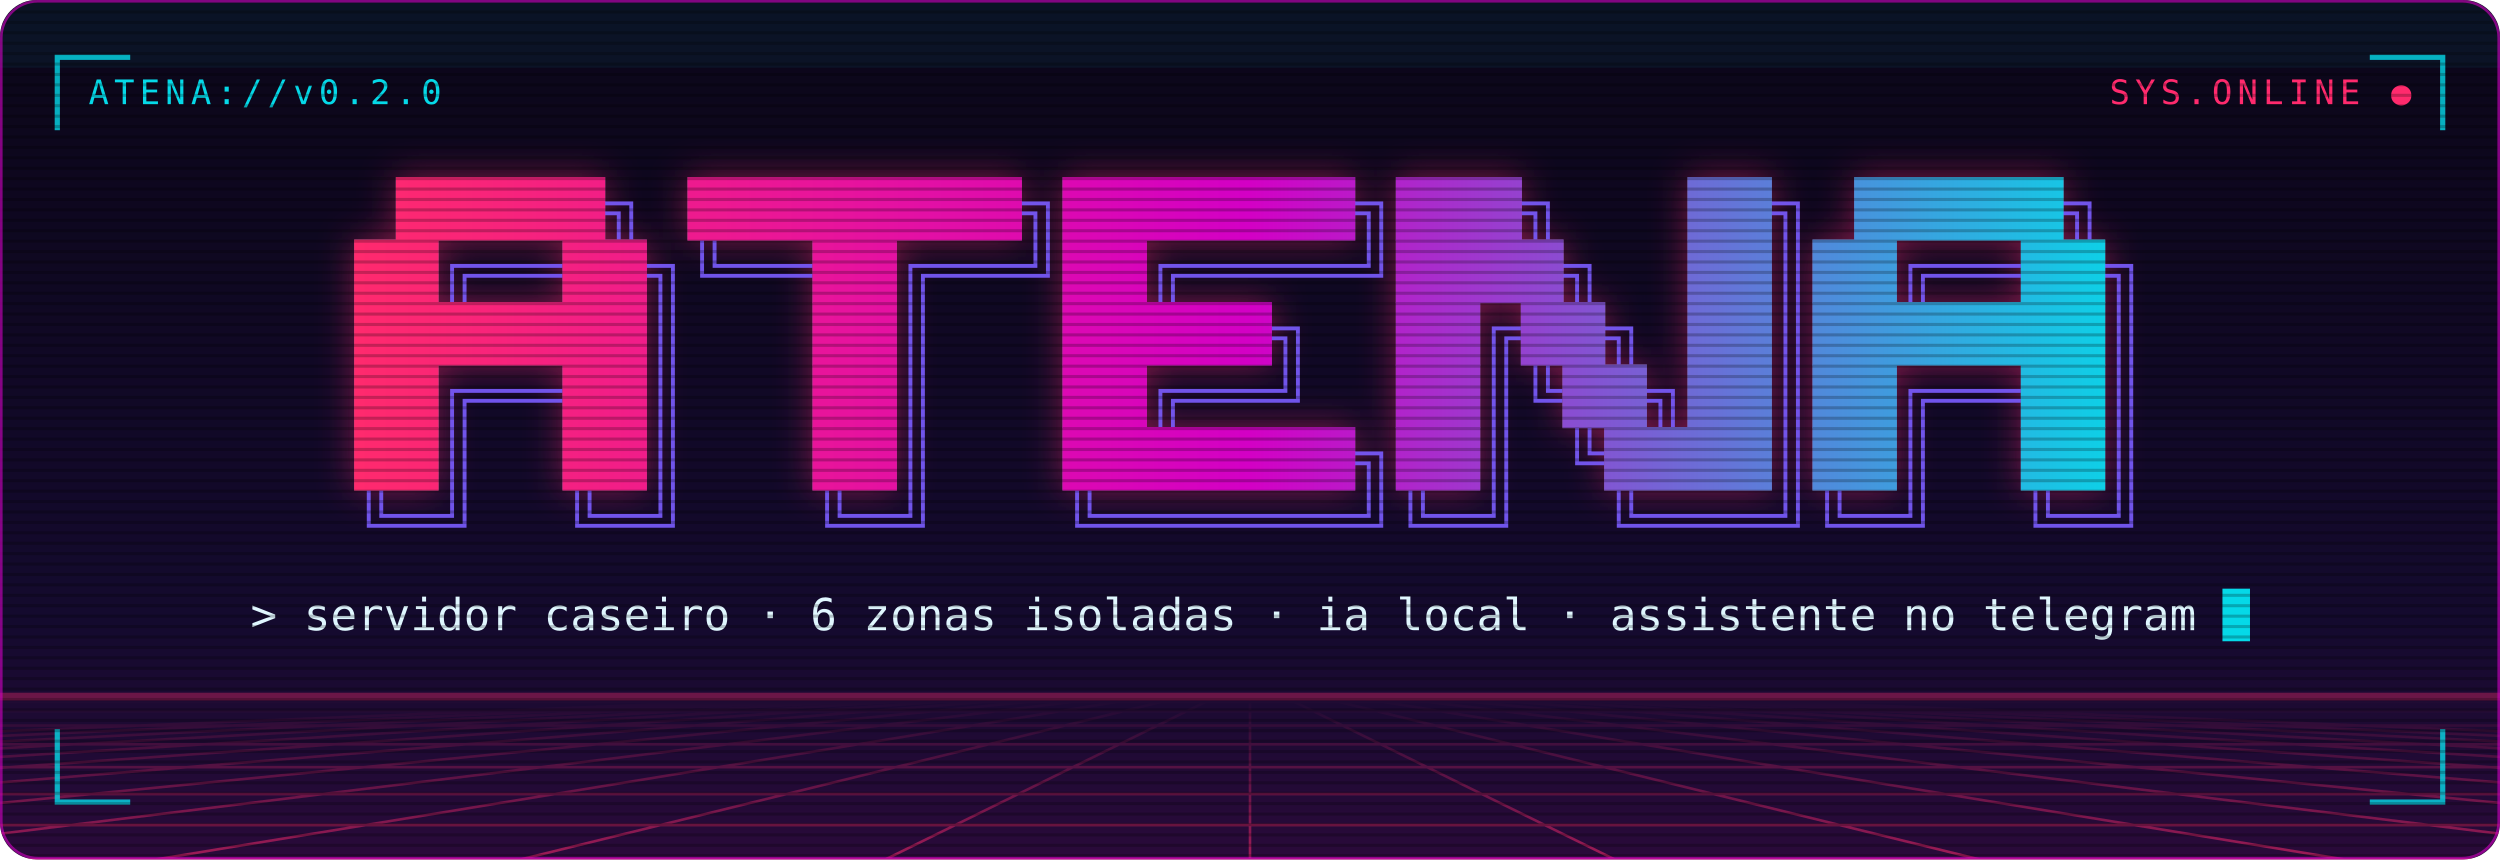
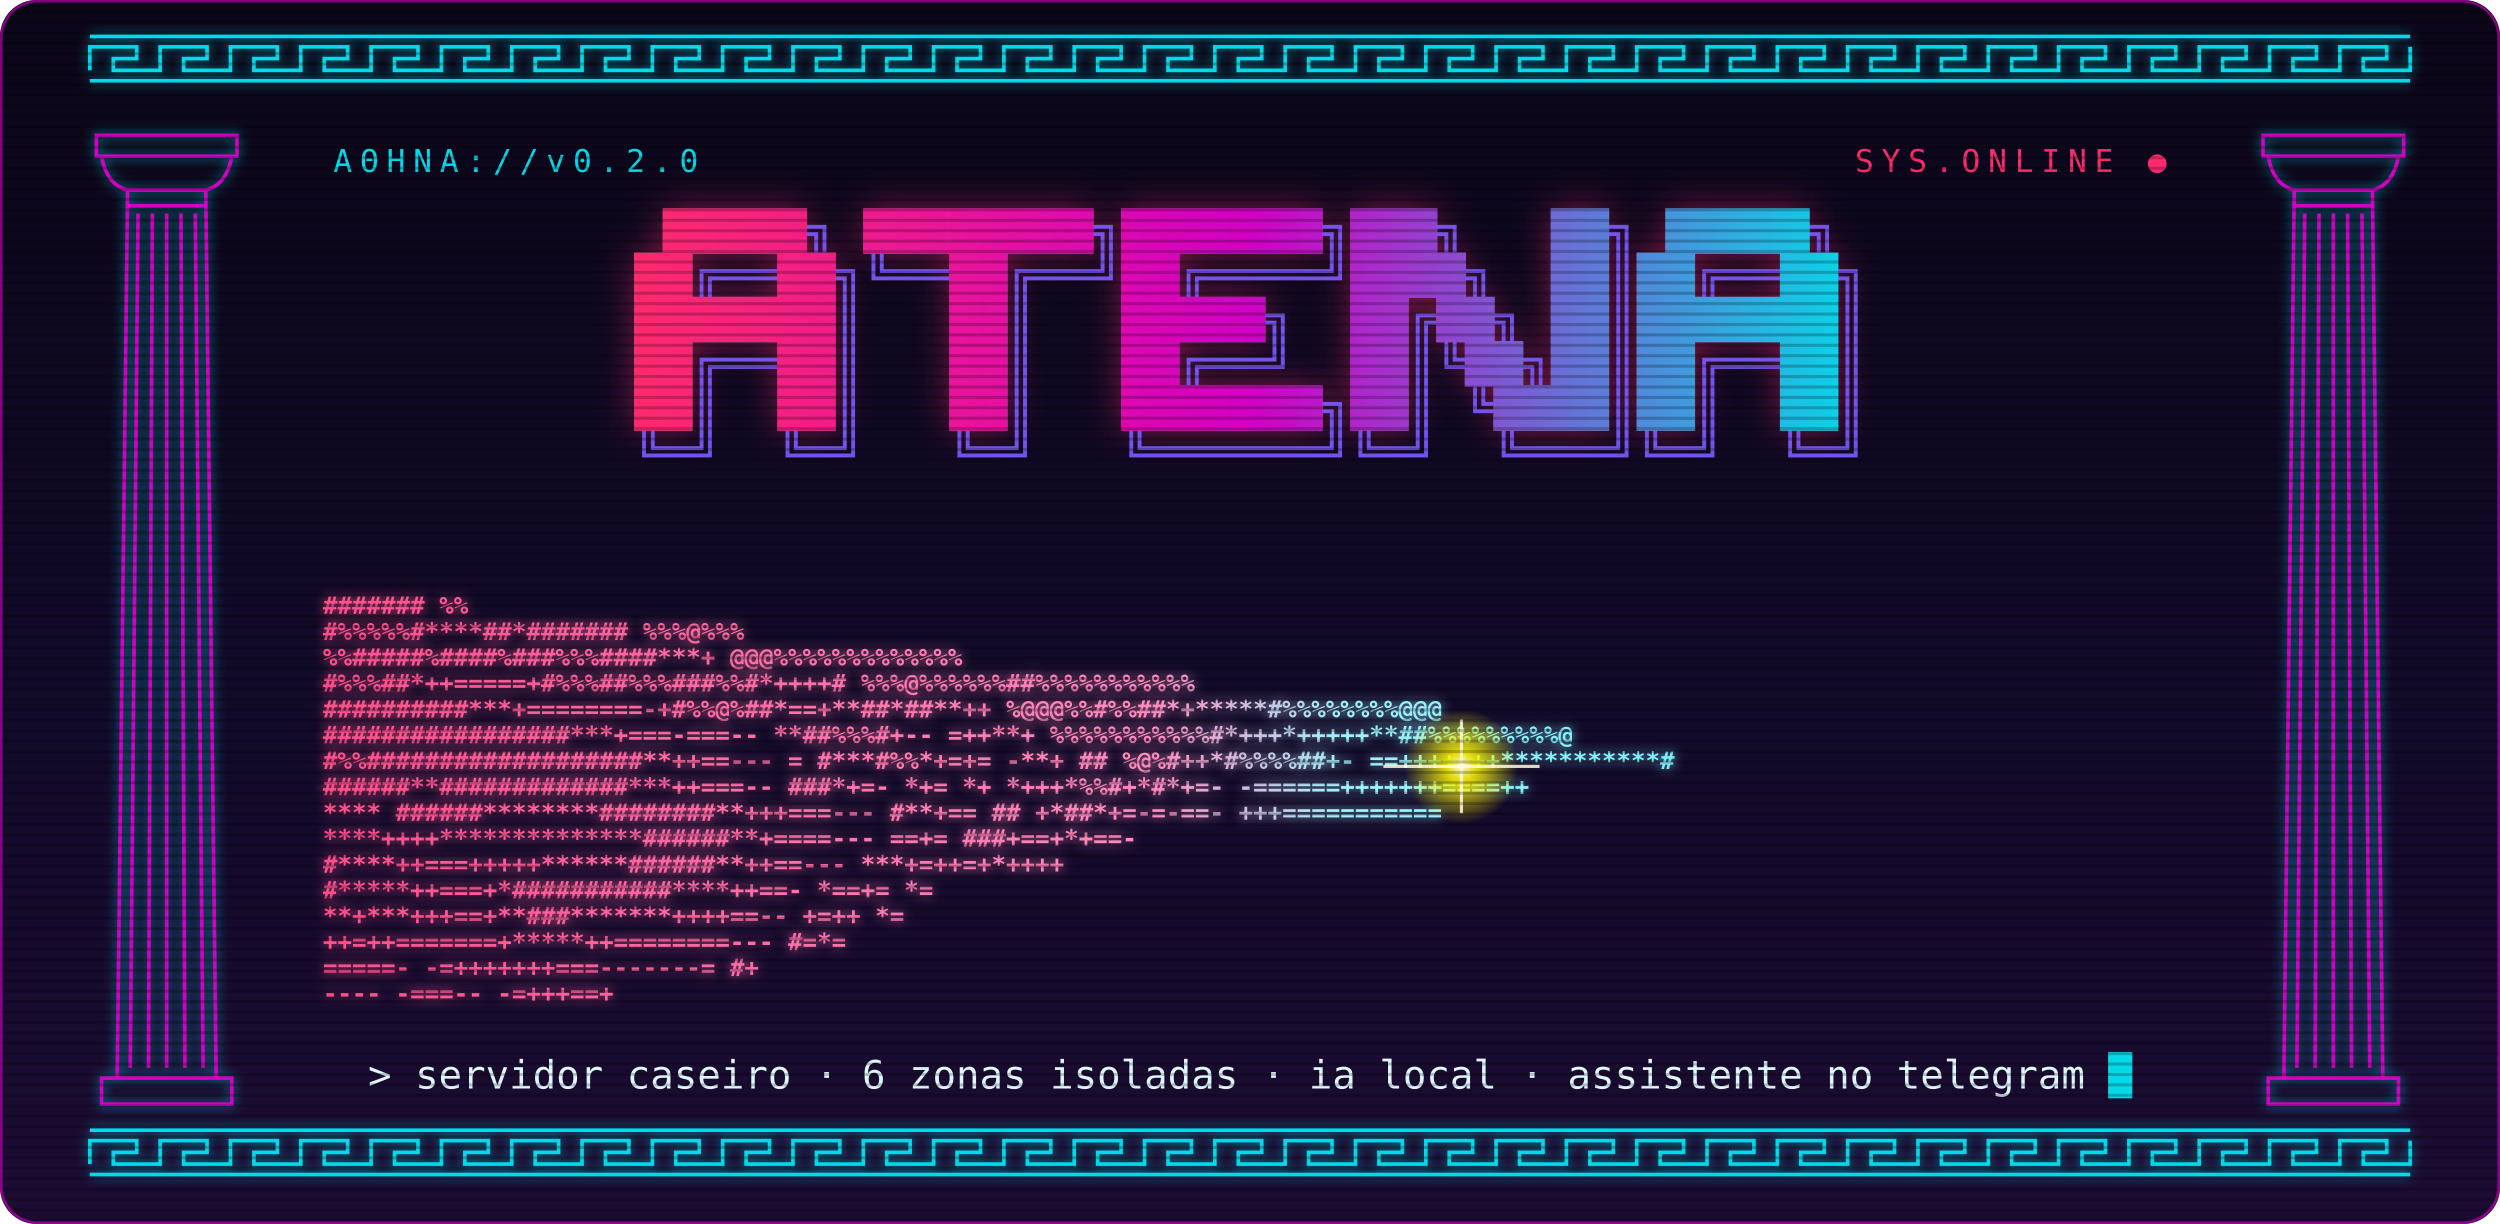
- <svg xmlns="http://www.w3.org/2000/svg" viewBox="0 0 960 330" width="960" height="330" role="img" aria-label="ATENA">
+ <svg xmlns="http://www.w3.org/2000/svg" viewBox="0 0 960 470" width="960" height="470" role="img" aria-label="ATENA">
  <defs>
-     <linearGradient id="neon" gradientUnits="userSpaceOnUse" x1="136" y1="0" x2="824" y2="0">
+     <linearGradient id="neon" gradientUnits="userSpaceOnUse" x1="244" y1="0" x2="716" y2="0">
      <stop offset="0" stop-color="#ff2a6d" />
      <stop offset=".5" stop-color="#d300c5" />
      <stop offset="1" stop-color="#05d9e8" />
    </linearGradient>
+     <linearGradient id="maos" gradientUnits="userSpaceOnUse" x1="124" y1="0" x2="836" y2="0">
+       <stop offset="0" stop-color="#ff4f8b" />
+       <stop offset=".45" stop-color="#ff8cc0" />
+       <stop offset=".55" stop-color="#9ff3ff" />
+       <stop offset="1" stop-color="#3fe6f2" />
+     </linearGradient>
    <linearGradient id="fundo" x1="0" y1="0" x2="0" y2="1">
      <stop offset="0" stop-color="#0b0618" />
-       <stop offset=".72" stop-color="#140a2e" />
-       <stop offset="1" stop-color="#2a0a3a" />
+       <stop offset=".6" stop-color="#120a2a" />
+       <stop offset="1" stop-color="#1d0b33" />
    </linearGradient>
-     <linearGradient id="chao" x1="0" y1="0" x2="0" y2="1">
-       <stop offset="0" stop-color="#ff2a6d" stop-opacity="0" />
-       <stop offset="1" stop-color="#ff2a6d" stop-opacity=".55" />
-     </linearGradient>
+     <radialGradient id="luz">
+       <stop offset="0" stop-color="#fffbe0" />
+       <stop offset=".25" stop-color="#f9f002" stop-opacity=".9" />
+       <stop offset="1" stop-color="#f9f002" stop-opacity="0" />
+     </radialGradient>
    <filter id="brilho" x="-20%" y="-40%" width="140%" height="180%">
      <feGaussianBlur stdDeviation="7" />
+     </filter>
+     <filter id="brilho-fino" x="-10%" y="-10%" width="120%" height="120%">
+       <feGaussianBlur stdDeviation="2.2" />
    </filter>
    <pattern id="varredura" width="4" height="4" patternUnits="userSpaceOnUse">
      <rect width="4" height="1.2" fill="#000" opacity=".22" />
    </pattern>
    <clipPath id="moldura">
-       <rect width="960" height="330" rx="14" />
+       <rect width="960" height="470" rx="14" />
    </clipPath>
  </defs>
  <style>
  .glitch-c { animation: gc 7s steps(1) infinite; }
  .glitch-m { animation: gm 7s steps(1) infinite; }
-   .faixa { animation: faixa 5s linear infinite; }
+   .faisca { animation: pulso 2.4s ease-in-out infinite; transform-origin: 561.2px 294.3px; }
  .cursor { animation: pisca 1.1s steps(1) infinite; }
  @keyframes gc { 0%,88%,100% { transform: translate(-2px,0); } 90% { transform: translate(-9px,2px); } 92% { transform: translate(5px,-1px); } 94% { transform: translate(-4px,0); } }
  @keyframes gm { 0%,88%,100% { transform: translate(2px,0); } 90% { transform: translate(8px,-2px); } 92% { transform: translate(-6px,1px); } 94% { transform: translate(3px,0); } }
-   @keyframes faixa { from { transform: translateY(-40px); } to { transform: translateY(370px); } }
+   @keyframes pulso { 0%,100% { opacity: .75; transform: scale(.85); } 50% { opacity: 1; transform: scale(1.15); } }
  @keyframes pisca { 50% { opacity: 0; } }
-   @media (prefers-reduced-motion: reduce) { .glitch-c, .glitch-m, .faixa, .cursor { animation: none; } }
+   @media (prefers-reduced-motion: reduce) { .glitch-c, .glitch-m, .faisca, .cursor { animation: none; } }
  text { font-family: ui-monospace, "SFMono-Regular", Menlo, Consolas, "DejaVu Sans Mono", monospace; }
+   .maos text { font-size: 9.27px; font-weight: 700; white-space: pre; }
</style>
  <g clip-path="url(#moldura)">
-     <rect width="960" height="330" fill="url(#fundo)" />
-     <path d="M0 269.5H960M0 273.1H960M0 278.6H960M0 285.8H960M0 294.6H960M0 304.9H960M0 316.8H960M0 330.0H960M312.0 268L-1200.0 330M326.0 268L-1060.0 330M340.0 268L-920.0 330M354.0 268L-780.0 330M368.0 268L-640.0 330M382.0 268L-500.0 330M396.0 268L-360.0 330M410.0 268L-220.0 330M424.0 268L-80.0 330M438.0 268L60.0 330M452.0 268L200.0 330M466.0 268L340.0 330M480.0 268L480.0 330M494.0 268L620.0 330M508.0 268L760.0 330M522.0 268L900.0 330M536.0 268L1040.0 330M550.0 268L1180.0 330M564.0 268L1320.0 330M578.0 268L1460.0 330M592.0 268L1600.0 330M606.0 268L1740.0 330M620.0 268L1880.0 330M634.0 268L2020.0 330M648.0 268L2160.0 330" stroke="url(#chao)" stroke-width="1" fill="none" />
-     <rect y="266" width="960" height="3" fill="#ff2a6d" opacity=".35" />
+     <rect width="960" height="470" fill="url(#fundo)" />
+     <g stroke="#05d9e8" fill="none" stroke-width="1.4">
+       <g filter="url(#brilho-fino)" opacity=".7">
+         <path d="M34.5 27.0V18.0 H52.5V22.5H43.5V27.0H61.5V18.0 H79.5V22.5H70.5V27.0H88.5V18.0 H106.5V22.5H97.5V27.0H115.5V18.0 H133.5V22.5H124.5V27.0H142.5V18.0 H160.5V22.5H151.5V27.0H169.5V18.0 H187.5V22.5H178.5V27.0H196.5V18.0 H214.5V22.5H205.5V27.0H223.5V18.0 H241.5V22.5H232.5V27.0H250.5V18.0 H268.5V22.5H259.5V27.0H277.5V18.0 H295.5V22.5H286.5V27.0H304.5V18.0 H322.5V22.5H313.5V27.0H331.5V18.0 H349.5V22.5H340.5V27.0H358.5V18.0 H376.5V22.5H367.5V27.0H385.5V18.0 H403.5V22.5H394.5V27.0H412.5V18.0 H430.5V22.5H421.5V27.0H439.5V18.0 H457.5V22.5H448.5V27.0H466.5V18.0 H484.5V22.5H475.5V27.0H493.5V18.0 H511.5V22.5H502.5V27.0H520.5V18.0 H538.5V22.5H529.5V27.0H547.5V18.0 H565.5V22.5H556.5V27.0H574.5V18.0 H592.5V22.5H583.5V27.0H601.5V18.0 H619.5V22.5H610.5V27.0H628.5V18.0 H646.5V22.5H637.5V27.0H655.5V18.0 H673.5V22.5H664.5V27.0H682.5V18.0 H700.5V22.5H691.5V27.0H709.5V18.0 H727.5V22.5H718.5V27.0H736.5V18.0 H754.5V22.5H745.5V27.0H763.5V18.0 H781.5V22.5H772.5V27.0H790.5V18.0 H808.5V22.5H799.5V27.0H817.5V18.0 H835.5V22.5H826.5V27.0H844.5V18.0 H862.5V22.5H853.5V27.0H871.5V18.0 H889.5V22.5H880.5V27.0H898.5V18.0 H916.5V22.5H907.5V27.0H925.5V18.0M34.5 14.0H925.5M34.5 31.0H925.5" />
+         <path d="M34.5 447.0V438.0 H52.5V442.5H43.5V447.0H61.5V438.0 H79.5V442.5H70.5V447.0H88.5V438.0 H106.5V442.5H97.5V447.0H115.5V438.0 H133.5V442.5H124.5V447.0H142.5V438.0 H160.5V442.5H151.5V447.0H169.5V438.0 H187.5V442.5H178.5V447.0H196.5V438.0 H214.5V442.5H205.5V447.0H223.5V438.0 H241.5V442.5H232.5V447.0H250.5V438.0 H268.5V442.5H259.5V447.0H277.5V438.0 H295.5V442.5H286.5V447.0H304.5V438.0 H322.5V442.5H313.5V447.0H331.5V438.0 H349.5V442.5H340.5V447.0H358.5V438.0 H376.5V442.5H367.5V447.0H385.5V438.0 H403.5V442.5H394.5V447.0H412.5V438.0 H430.5V442.5H421.5V447.0H439.5V438.0 H457.5V442.5H448.5V447.0H466.5V438.0 H484.5V442.5H475.5V447.0H493.5V438.0 H511.5V442.5H502.5V447.0H520.5V438.0 H538.5V442.5H529.5V447.0H547.5V438.0 H565.5V442.5H556.5V447.0H574.5V438.0 H592.5V442.5H583.5V447.0H601.5V438.0 H619.5V442.5H610.5V447.0H628.5V438.0 H646.5V442.5H637.5V447.0H655.5V438.0 H673.5V442.5H664.5V447.0H682.5V438.0 H700.5V442.5H691.5V447.0H709.5V438.0 H727.5V442.5H718.5V447.0H736.5V438.0 H754.5V442.5H745.5V447.0H763.5V438.0 H781.5V442.5H772.5V447.0H790.5V438.0 H808.5V442.5H799.5V447.0H817.5V438.0 H835.5V442.5H826.5V447.0H844.5V438.0 H862.5V442.5H853.5V447.0H871.5V438.0 H889.5V442.5H880.5V447.0H898.5V438.0 H916.5V442.5H907.5V447.0H925.5V438.0M34.5 434.0H925.5M34.5 451.0H925.5" />
+         <path d="M37 52h54v8h-54zM39 60Q41 71 49 73H79Q87 71 89 60M49 79H79M39 414h50v10h-50zM49 73L45 414M79 73L83 414M53.0 82L50.0 410M58.5 82L57.0 410M64.0 82L64.0 410M69.5 82L71.0 410M75.0 82L78.0 410" />
+         <path d="M869 52h54v8h-54zM871 60Q873 71 881 73H911Q919 71 921 60M881 79H911M871 414h50v10h-50zM881 73L877 414M911 73L915 414M885.0 82L882.0 410M890.5 82L889.0 410M896.0 82L896.0 410M901.5 82L903.0 410M907.0 82L910.0 410" />
+       </g>
+       <path d="M34.5 27.0V18.0 H52.5V22.5H43.5V27.0H61.5V18.0 H79.5V22.5H70.5V27.0H88.5V18.0 H106.5V22.5H97.5V27.0H115.5V18.0 H133.5V22.5H124.5V27.0H142.5V18.0 H160.5V22.5H151.5V27.0H169.5V18.0 H187.5V22.5H178.5V27.0H196.5V18.0 H214.5V22.5H205.5V27.0H223.5V18.0 H241.5V22.5H232.5V27.0H250.5V18.0 H268.5V22.5H259.5V27.0H277.5V18.0 H295.5V22.5H286.5V27.0H304.5V18.0 H322.5V22.5H313.5V27.0H331.5V18.0 H349.5V22.5H340.5V27.0H358.5V18.0 H376.5V22.5H367.5V27.0H385.5V18.0 H403.5V22.5H394.5V27.0H412.5V18.0 H430.5V22.5H421.5V27.0H439.5V18.0 H457.5V22.5H448.5V27.0H466.5V18.0 H484.5V22.5H475.5V27.0H493.5V18.0 H511.5V22.5H502.5V27.0H520.5V18.0 H538.5V22.5H529.5V27.0H547.5V18.0 H565.5V22.5H556.5V27.0H574.5V18.0 H592.5V22.5H583.5V27.0H601.5V18.0 H619.5V22.5H610.5V27.0H628.5V18.0 H646.5V22.5H637.5V27.0H655.5V18.0 H673.5V22.5H664.5V27.0H682.5V18.0 H700.5V22.5H691.5V27.0H709.5V18.0 H727.5V22.5H718.5V27.0H736.5V18.0 H754.5V22.5H745.5V27.0H763.5V18.0 H781.5V22.5H772.5V27.0H790.5V18.0 H808.5V22.5H799.5V27.0H817.5V18.0 H835.5V22.5H826.5V27.0H844.5V18.0 H862.5V22.5H853.5V27.0H871.5V18.0 H889.5V22.5H880.5V27.0H898.5V18.0 H916.5V22.5H907.5V27.0H925.5V18.0M34.5 14.0H925.5M34.5 31.0H925.5" />
+       <path d="M34.5 447.0V438.0 H52.5V442.5H43.5V447.0H61.5V438.0 H79.5V442.5H70.5V447.0H88.5V438.0 H106.5V442.5H97.5V447.0H115.5V438.0 H133.5V442.5H124.5V447.0H142.5V438.0 H160.5V442.5H151.5V447.0H169.5V438.0 H187.5V442.5H178.5V447.0H196.5V438.0 H214.5V442.5H205.5V447.0H223.5V438.0 H241.5V442.5H232.5V447.0H250.5V438.0 H268.5V442.5H259.5V447.0H277.5V438.0 H295.5V442.5H286.5V447.0H304.5V438.0 H322.5V442.5H313.5V447.0H331.5V438.0 H349.5V442.5H340.5V447.0H358.5V438.0 H376.5V442.5H367.5V447.0H385.5V438.0 H403.5V442.5H394.5V447.0H412.5V438.0 H430.5V442.5H421.5V447.0H439.5V438.0 H457.5V442.5H448.5V447.0H466.5V438.0 H484.5V442.5H475.5V447.0H493.5V438.0 H511.5V442.5H502.5V447.0H520.5V438.0 H538.5V442.5H529.5V447.0H547.5V438.0 H565.5V442.5H556.5V447.0H574.5V438.0 H592.5V442.5H583.5V447.0H601.5V438.0 H619.5V442.5H610.5V447.0H628.5V438.0 H646.5V442.5H637.5V447.0H655.5V438.0 H673.5V442.5H664.5V447.0H682.5V438.0 H700.5V442.5H691.5V447.0H709.5V438.0 H727.5V442.5H718.5V447.0H736.5V438.0 H754.5V442.5H745.5V447.0H763.5V438.0 H781.5V442.5H772.5V447.0H790.5V438.0 H808.5V442.5H799.5V447.0H817.5V438.0 H835.5V442.5H826.5V447.0H844.5V438.0 H862.5V442.5H853.5V447.0H871.5V438.0 H889.5V442.5H880.5V447.0H898.5V438.0 H916.5V442.5H907.5V447.0H925.5V438.0M34.5 434.0H925.5M34.5 451.0H925.5" />
+       <path d="M37 52h54v8h-54zM39 60Q41 71 49 73H79Q87 71 89 60M49 79H79M39 414h50v10h-50zM49 73L45 414M79 73L83 414M53.0 82L50.0 410M58.5 82L57.0 410M64.0 82L64.0 410M69.5 82L71.0 410M75.0 82L78.0 410" stroke="#d300c5" />
+       <path d="M869 52h54v8h-54zM871 60Q873 71 881 73H911Q919 71 921 60M881 79H911M871 414h50v10h-50zM881 73L877 414M911 73L915 414M885.0 82L882.0 410M890.5 82L889.0 410M896.0 82L896.0 410M901.5 82L903.0 410M907.0 82L910.0 410" stroke="#d300c5" />
+     </g>
    <g fill="#ff2a6d" opacity=".45" filter="url(#brilho)">
-       <rect x="152.0" y="68" width="80.4" height="24.4" />
-       <rect x="264.0" y="68" width="128.4" height="24.4" />
-       <rect x="408.0" y="68" width="112.4" height="24.4" />
-       <rect x="536.0" y="68" width="48.4" height="24.4" />
-       <rect x="648.0" y="68" width="32.4" height="24.4" />
-       <rect x="712.0" y="68" width="80.4" height="24.4" />
-       <rect x="136.0" y="92" width="32.4" height="24.4" />
-       <rect x="216.0" y="92" width="32.4" height="24.4" />
-       <rect x="312.0" y="92" width="32.4" height="24.4" />
-       <rect x="408.0" y="92" width="32.4" height="24.4" />
-       <rect x="536.0" y="92" width="64.4" height="24.4" />
-       <rect x="648.0" y="92" width="32.4" height="24.4" />
-       <rect x="696.0" y="92" width="32.4" height="24.4" />
-       <rect x="776.0" y="92" width="32.4" height="24.4" />
-       <rect x="136.0" y="116" width="112.4" height="24.4" />
-       <rect x="312.0" y="116" width="32.4" height="24.4" />
-       <rect x="408.0" y="116" width="80.4" height="24.4" />
-       <rect x="536.0" y="116" width="32.4" height="24.4" />
-       <rect x="584.0" y="116" width="32.4" height="24.4" />
-       <rect x="648.0" y="116" width="32.4" height="24.4" />
-       <rect x="696.0" y="116" width="112.4" height="24.4" />
-       <rect x="136.0" y="140" width="32.4" height="24.4" />
-       <rect x="216.0" y="140" width="32.4" height="24.4" />
-       <rect x="312.0" y="140" width="32.4" height="24.4" />
-       <rect x="408.0" y="140" width="32.4" height="24.4" />
-       <rect x="536.0" y="140" width="32.4" height="24.4" />
-       <rect x="600.0" y="140" width="32.4" height="24.4" />
-       <rect x="648.0" y="140" width="32.4" height="24.4" />
-       <rect x="696.0" y="140" width="32.4" height="24.4" />
-       <rect x="776.0" y="140" width="32.4" height="24.4" />
-       <rect x="136.0" y="164" width="32.4" height="24.4" />
-       <rect x="216.0" y="164" width="32.4" height="24.4" />
-       <rect x="312.0" y="164" width="32.4" height="24.4" />
-       <rect x="408.0" y="164" width="112.4" height="24.4" />
-       <rect x="536.0" y="164" width="32.4" height="24.4" />
-       <rect x="616.0" y="164" width="64.4" height="24.4" />
-       <rect x="696.0" y="164" width="32.4" height="24.4" />
-       <rect x="776.0" y="164" width="32.4" height="24.4" />
+       <rect x="254.5" y="80" width="55.4" height="17.4" />
+       <rect x="331.5" y="80" width="88.4" height="17.4" />
+       <rect x="430.5" y="80" width="77.4" height="17.4" />
+       <rect x="518.5" y="80" width="33.4" height="17.4" />
+       <rect x="595.5" y="80" width="22.4" height="17.4" />
+       <rect x="639.5" y="80" width="55.4" height="17.4" />
+       <rect x="243.5" y="97" width="22.4" height="17.4" />
+       <rect x="298.5" y="97" width="22.4" height="17.4" />
+       <rect x="364.5" y="97" width="22.4" height="17.4" />
+       <rect x="430.5" y="97" width="22.4" height="17.4" />
+       <rect x="518.5" y="97" width="44.4" height="17.4" />
+       <rect x="595.5" y="97" width="22.4" height="17.4" />
+       <rect x="628.5" y="97" width="22.4" height="17.4" />
+       <rect x="683.5" y="97" width="22.4" height="17.4" />
+       <rect x="243.5" y="114" width="77.4" height="17.4" />
+       <rect x="364.5" y="114" width="22.4" height="17.4" />
+       <rect x="430.5" y="114" width="55.4" height="17.4" />
+       <rect x="518.5" y="114" width="22.4" height="17.4" />
+       <rect x="551.5" y="114" width="22.4" height="17.4" />
+       <rect x="595.5" y="114" width="22.4" height="17.4" />
+       <rect x="628.5" y="114" width="77.4" height="17.4" />
+       <rect x="243.5" y="131" width="22.4" height="17.4" />
+       <rect x="298.5" y="131" width="22.4" height="17.4" />
+       <rect x="364.5" y="131" width="22.4" height="17.4" />
+       <rect x="430.5" y="131" width="22.4" height="17.4" />
+       <rect x="518.5" y="131" width="22.4" height="17.4" />
+       <rect x="562.5" y="131" width="22.4" height="17.4" />
+       <rect x="595.5" y="131" width="22.4" height="17.4" />
+       <rect x="628.5" y="131" width="22.4" height="17.4" />
+       <rect x="683.5" y="131" width="22.4" height="17.4" />
+       <rect x="243.5" y="148" width="22.4" height="17.4" />
+       <rect x="298.5" y="148" width="22.4" height="17.4" />
+       <rect x="364.5" y="148" width="22.4" height="17.4" />
+       <rect x="430.5" y="148" width="77.4" height="17.4" />
+       <rect x="518.5" y="148" width="22.4" height="17.4" />
+       <rect x="573.5" y="148" width="44.4" height="17.4" />
+       <rect x="628.5" y="148" width="22.4" height="17.4" />
+       <rect x="683.5" y="148" width="22.4" height="17.4" />
    </g>
    <g class="glitch-c" fill="#05d9e8" opacity=".5">
-       <rect x="152.0" y="68" width="80.4" height="24.4" />
-       <rect x="264.0" y="68" width="128.4" height="24.4" />
-       <rect x="408.0" y="68" width="112.4" height="24.4" />
-       <rect x="536.0" y="68" width="48.4" height="24.4" />
-       <rect x="648.0" y="68" width="32.4" height="24.4" />
-       <rect x="712.0" y="68" width="80.4" height="24.4" />
-       <rect x="136.0" y="92" width="32.4" height="24.4" />
-       <rect x="216.0" y="92" width="32.4" height="24.4" />
-       <rect x="312.0" y="92" width="32.4" height="24.4" />
-       <rect x="408.0" y="92" width="32.4" height="24.4" />
-       <rect x="536.0" y="92" width="64.4" height="24.4" />
-       <rect x="648.0" y="92" width="32.4" height="24.4" />
-       <rect x="696.0" y="92" width="32.4" height="24.4" />
-       <rect x="776.0" y="92" width="32.4" height="24.4" />
-       <rect x="136.0" y="116" width="112.4" height="24.4" />
-       <rect x="312.0" y="116" width="32.4" height="24.4" />
-       <rect x="408.0" y="116" width="80.4" height="24.4" />
-       <rect x="536.0" y="116" width="32.4" height="24.4" />
-       <rect x="584.0" y="116" width="32.4" height="24.4" />
-       <rect x="648.0" y="116" width="32.4" height="24.4" />
-       <rect x="696.0" y="116" width="112.4" height="24.4" />
-       <rect x="136.0" y="140" width="32.4" height="24.4" />
-       <rect x="216.0" y="140" width="32.4" height="24.4" />
-       <rect x="312.0" y="140" width="32.4" height="24.4" />
-       <rect x="408.0" y="140" width="32.4" height="24.4" />
-       <rect x="536.0" y="140" width="32.4" height="24.4" />
-       <rect x="600.0" y="140" width="32.4" height="24.4" />
-       <rect x="648.0" y="140" width="32.4" height="24.4" />
-       <rect x="696.0" y="140" width="32.4" height="24.4" />
-       <rect x="776.0" y="140" width="32.4" height="24.4" />
-       <rect x="136.0" y="164" width="32.4" height="24.4" />
-       <rect x="216.0" y="164" width="32.4" height="24.4" />
-       <rect x="312.0" y="164" width="32.4" height="24.4" />
-       <rect x="408.0" y="164" width="112.4" height="24.4" />
-       <rect x="536.0" y="164" width="32.4" height="24.4" />
-       <rect x="616.0" y="164" width="64.4" height="24.4" />
-       <rect x="696.0" y="164" width="32.4" height="24.4" />
-       <rect x="776.0" y="164" width="32.4" height="24.4" />
+       <rect x="254.5" y="80" width="55.4" height="17.4" />
+       <rect x="331.5" y="80" width="88.4" height="17.4" />
+       <rect x="430.5" y="80" width="77.4" height="17.4" />
+       <rect x="518.5" y="80" width="33.4" height="17.4" />
+       <rect x="595.5" y="80" width="22.4" height="17.4" />
+       <rect x="639.5" y="80" width="55.4" height="17.4" />
+       <rect x="243.5" y="97" width="22.4" height="17.4" />
+       <rect x="298.5" y="97" width="22.4" height="17.4" />
+       <rect x="364.5" y="97" width="22.4" height="17.4" />
+       <rect x="430.5" y="97" width="22.4" height="17.4" />
+       <rect x="518.5" y="97" width="44.4" height="17.4" />
+       <rect x="595.5" y="97" width="22.4" height="17.4" />
+       <rect x="628.5" y="97" width="22.4" height="17.4" />
+       <rect x="683.5" y="97" width="22.4" height="17.4" />
+       <rect x="243.5" y="114" width="77.4" height="17.4" />
+       <rect x="364.5" y="114" width="22.4" height="17.4" />
+       <rect x="430.5" y="114" width="55.4" height="17.4" />
+       <rect x="518.5" y="114" width="22.4" height="17.4" />
+       <rect x="551.5" y="114" width="22.4" height="17.4" />
+       <rect x="595.5" y="114" width="22.4" height="17.4" />
+       <rect x="628.5" y="114" width="77.4" height="17.4" />
+       <rect x="243.5" y="131" width="22.4" height="17.4" />
+       <rect x="298.5" y="131" width="22.4" height="17.4" />
+       <rect x="364.5" y="131" width="22.4" height="17.4" />
+       <rect x="430.5" y="131" width="22.4" height="17.4" />
+       <rect x="518.5" y="131" width="22.4" height="17.4" />
+       <rect x="562.5" y="131" width="22.4" height="17.4" />
+       <rect x="595.5" y="131" width="22.4" height="17.4" />
+       <rect x="628.5" y="131" width="22.4" height="17.4" />
+       <rect x="683.5" y="131" width="22.4" height="17.4" />
+       <rect x="243.5" y="148" width="22.4" height="17.4" />
+       <rect x="298.5" y="148" width="22.4" height="17.4" />
+       <rect x="364.5" y="148" width="22.4" height="17.4" />
+       <rect x="430.5" y="148" width="77.4" height="17.4" />
+       <rect x="518.5" y="148" width="22.4" height="17.4" />
+       <rect x="573.5" y="148" width="44.4" height="17.4" />
+       <rect x="628.5" y="148" width="22.4" height="17.4" />
+       <rect x="683.5" y="148" width="22.4" height="17.4" />
    </g>
    <g class="glitch-m" fill="#ff2a6d" opacity=".5">
-       <rect x="152.0" y="68" width="80.4" height="24.4" />
-       <rect x="264.0" y="68" width="128.4" height="24.4" />
-       <rect x="408.0" y="68" width="112.4" height="24.4" />
-       <rect x="536.0" y="68" width="48.4" height="24.4" />
-       <rect x="648.0" y="68" width="32.4" height="24.4" />
-       <rect x="712.0" y="68" width="80.4" height="24.4" />
-       <rect x="136.0" y="92" width="32.4" height="24.4" />
-       <rect x="216.0" y="92" width="32.4" height="24.4" />
-       <rect x="312.0" y="92" width="32.4" height="24.4" />
-       <rect x="408.0" y="92" width="32.4" height="24.4" />
-       <rect x="536.0" y="92" width="64.4" height="24.4" />
-       <rect x="648.0" y="92" width="32.4" height="24.4" />
-       <rect x="696.0" y="92" width="32.4" height="24.4" />
-       <rect x="776.0" y="92" width="32.4" height="24.4" />
-       <rect x="136.0" y="116" width="112.4" height="24.4" />
-       <rect x="312.0" y="116" width="32.4" height="24.4" />
-       <rect x="408.0" y="116" width="80.4" height="24.4" />
-       <rect x="536.0" y="116" width="32.4" height="24.4" />
-       <rect x="584.0" y="116" width="32.4" height="24.4" />
-       <rect x="648.0" y="116" width="32.4" height="24.4" />
-       <rect x="696.0" y="116" width="112.4" height="24.4" />
-       <rect x="136.0" y="140" width="32.4" height="24.4" />
-       <rect x="216.0" y="140" width="32.4" height="24.4" />
-       <rect x="312.0" y="140" width="32.4" height="24.4" />
-       <rect x="408.0" y="140" width="32.4" height="24.4" />
-       <rect x="536.0" y="140" width="32.4" height="24.4" />
-       <rect x="600.0" y="140" width="32.4" height="24.4" />
-       <rect x="648.0" y="140" width="32.4" height="24.4" />
-       <rect x="696.0" y="140" width="32.4" height="24.4" />
-       <rect x="776.0" y="140" width="32.4" height="24.4" />
-       <rect x="136.0" y="164" width="32.4" height="24.4" />
-       <rect x="216.0" y="164" width="32.4" height="24.4" />
-       <rect x="312.0" y="164" width="32.4" height="24.4" />
-       <rect x="408.0" y="164" width="112.4" height="24.4" />
-       <rect x="536.0" y="164" width="32.4" height="24.4" />
-       <rect x="616.0" y="164" width="64.4" height="24.4" />
-       <rect x="696.0" y="164" width="32.4" height="24.4" />
-       <rect x="776.0" y="164" width="32.4" height="24.4" />
-     </g>
-     <path d="M232.0 78.1H242.4V92M232.0 81.9H237.6V92M392.0 78.1H402.4V92M392.0 81.9H397.6V92M520.0 78.1H530.4V92M520.0 81.9H525.6V92M584.0 78.1H594.4V92M584.0 81.9H589.6V92M680.0 78.1H690.4V92M680.0 81.9H685.6V92M792.0 78.1H802.4V92M792.0 81.9H797.6V92M173.6 116V102.1H184.0M178.4 116V105.9H184.0M184.0 102.1H200.0M184.0 105.9H200.0M200.0 102.1H216.0M200.0 105.9H216.0M248.0 102.1H258.4V116M248.0 105.9H253.6V116M269.6 92V105.9H280.0M274.4 92V102.1H280.0M280.0 102.1H296.0M280.0 105.9H296.0M296.0 102.1H312.0M296.0 105.9H312.0M349.6 116V102.1H360.0M354.4 116V105.9H360.0M360.0 102.1H376.0M360.0 105.9H376.0M376.0 102.1H392.0M376.0 105.9H392.0M402.4 92V105.9H392.0M397.6 92V102.1H392.0M445.6 116V102.1H456.0M450.4 116V105.9H456.0M456.0 102.1H472.0M456.0 105.9H472.0M472.0 102.1H488.0M472.0 105.9H488.0M488.0 102.1H504.0M488.0 105.9H504.0M504.0 102.1H520.0M504.0 105.9H520.0M530.4 92V105.9H520.0M525.6 92V102.1H520.0M600.0 102.1H610.4V116M600.0 105.9H605.6V116M685.6 92V116M690.4 92V116M733.6 116V102.1H744.0M738.4 116V105.9H744.0M744.0 102.1H760.0M744.0 105.9H760.0M760.0 102.1H776.0M760.0 105.9H776.0M808.0 102.1H818.4V116M808.0 105.9H813.6V116M253.6 116V140M258.4 116V140M349.6 116V140M354.4 116V140M488.0 126.1H498.4V140M488.0 129.9H493.6V140M573.6 140V126.1H584.0M578.4 140V129.9H584.0M616.0 126.1H626.4V140M616.0 129.9H621.6V140M685.6 116V140M690.4 116V140M813.6 116V140M818.4 116V140M173.6 164V150.1H184.0M178.4 164V153.9H184.0M184.0 150.1H200.0M184.0 153.9H200.0M200.0 150.1H216.0M200.0 153.9H216.0M253.6 140V164M258.4 140V164M349.6 140V164M354.4 140V164M445.6 164V150.1H456.0M450.4 164V153.9H456.0M456.0 150.1H472.0M456.0 153.9H472.0M472.0 150.1H488.0M472.0 153.9H488.0M498.4 140V153.9H488.0M493.6 140V150.1H488.0M573.6 140V164M578.4 140V164M589.6 140V153.9H600.0M594.4 140V150.1H600.0M632.0 150.1H642.4V164M632.0 153.9H637.6V164M685.6 140V164M690.4 140V164M733.6 164V150.1H744.0M738.4 164V153.9H744.0M744.0 150.1H760.0M744.0 153.9H760.0M760.0 150.1H776.0M760.0 153.9H776.0M813.6 140V164M818.4 140V164M173.6 164V188M178.4 164V188M253.6 164V188M258.4 164V188M349.6 164V188M354.4 164V188M520.0 174.1H530.4V188M520.0 177.9H525.6V188M573.6 164V188M578.4 164V188M605.6 164V177.9H616.0M610.4 164V174.1H616.0M685.6 164V188M690.4 164V188M733.6 164V188M738.4 164V188M813.6 164V188M818.4 164V188M141.6 188V201.9H152.0M146.4 188V198.1H152.0M152.0 198.1H168.0M152.0 201.9H168.0M178.4 188V201.9H168.0M173.6 188V198.1H168.0M221.6 188V201.9H232.0M226.4 188V198.1H232.0M232.0 198.1H248.0M232.0 201.9H248.0M258.4 188V201.9H248.0M253.6 188V198.1H248.0M317.6 188V201.9H328.0M322.4 188V198.1H328.0M328.0 198.1H344.0M328.0 201.9H344.0M354.4 188V201.9H344.0M349.6 188V198.1H344.0M413.6 188V201.9H424.0M418.4 188V198.1H424.0M424.0 198.1H440.0M424.0 201.9H440.0M440.0 198.1H456.0M440.0 201.9H456.0M456.0 198.1H472.0M456.0 201.9H472.0M472.0 198.1H488.0M472.0 201.9H488.0M488.0 198.1H504.0M488.0 201.9H504.0M504.0 198.1H520.0M504.0 201.9H520.0M530.4 188V201.9H520.0M525.6 188V198.1H520.0M541.6 188V201.9H552.0M546.4 188V198.1H552.0M552.0 198.1H568.0M552.0 201.9H568.0M578.4 188V201.9H568.0M573.6 188V198.1H568.0M621.6 188V201.9H632.0M626.4 188V198.1H632.0M632.0 198.1H648.0M632.0 201.9H648.0M648.0 198.1H664.0M648.0 201.9H664.0M664.0 198.1H680.0M664.0 201.9H680.0M690.4 188V201.9H680.0M685.6 188V198.1H680.0M701.6 188V201.9H712.0M706.4 188V198.1H712.0M712.0 198.1H728.0M712.0 201.9H728.0M738.4 188V201.9H728.0M733.6 188V198.1H728.0M781.6 188V201.9H792.0M786.4 188V198.1H792.0M792.0 198.1H808.0M792.0 201.9H808.0M818.4 188V201.9H808.0M813.6 188V198.1H808.0" stroke="#7a5cff" stroke-width="1.5" fill="none" opacity=".9" />
+       <rect x="254.5" y="80" width="55.4" height="17.4" />
+       <rect x="331.5" y="80" width="88.4" height="17.4" />
+       <rect x="430.5" y="80" width="77.4" height="17.4" />
+       <rect x="518.5" y="80" width="33.4" height="17.4" />
+       <rect x="595.5" y="80" width="22.4" height="17.4" />
+       <rect x="639.5" y="80" width="55.4" height="17.4" />
+       <rect x="243.5" y="97" width="22.4" height="17.4" />
+       <rect x="298.5" y="97" width="22.4" height="17.4" />
+       <rect x="364.5" y="97" width="22.4" height="17.4" />
+       <rect x="430.5" y="97" width="22.4" height="17.4" />
+       <rect x="518.5" y="97" width="44.4" height="17.4" />
+       <rect x="595.5" y="97" width="22.4" height="17.4" />
+       <rect x="628.5" y="97" width="22.4" height="17.4" />
+       <rect x="683.5" y="97" width="22.4" height="17.4" />
+       <rect x="243.5" y="114" width="77.4" height="17.4" />
+       <rect x="364.5" y="114" width="22.4" height="17.4" />
+       <rect x="430.5" y="114" width="55.4" height="17.4" />
+       <rect x="518.5" y="114" width="22.4" height="17.4" />
+       <rect x="551.5" y="114" width="22.4" height="17.4" />
+       <rect x="595.5" y="114" width="22.4" height="17.4" />
+       <rect x="628.5" y="114" width="77.4" height="17.4" />
+       <rect x="243.5" y="131" width="22.4" height="17.4" />
+       <rect x="298.5" y="131" width="22.4" height="17.4" />
+       <rect x="364.5" y="131" width="22.4" height="17.4" />
+       <rect x="430.5" y="131" width="22.4" height="17.4" />
+       <rect x="518.5" y="131" width="22.4" height="17.4" />
+       <rect x="562.5" y="131" width="22.4" height="17.4" />
+       <rect x="595.5" y="131" width="22.4" height="17.4" />
+       <rect x="628.5" y="131" width="22.4" height="17.4" />
+       <rect x="683.5" y="131" width="22.4" height="17.4" />
+       <rect x="243.5" y="148" width="22.4" height="17.4" />
+       <rect x="298.5" y="148" width="22.4" height="17.4" />
+       <rect x="364.5" y="148" width="22.4" height="17.4" />
+       <rect x="430.5" y="148" width="77.4" height="17.4" />
+       <rect x="518.5" y="148" width="22.4" height="17.4" />
+       <rect x="573.5" y="148" width="44.4" height="17.4" />
+       <rect x="628.5" y="148" width="22.4" height="17.4" />
+       <rect x="683.5" y="148" width="22.4" height="17.4" />
+     </g>
+     <path d="M309.5 87.1H316.6V97M309.5 89.9H313.4V97M419.5 87.1H426.6V97M419.5 89.9H423.4V97M507.5 87.1H514.6V97M507.5 89.9H511.4V97M551.5 87.1H558.6V97M551.5 89.9H555.4V97M617.5 87.1H624.6V97M617.5 89.9H621.4V97M694.5 87.1H701.6V97M694.5 89.9H698.4V97M269.4 114V104.1H276.5M272.6 114V106.9H276.5M276.5 104.1H287.5M276.5 106.9H287.5M287.5 104.1H298.5M287.5 106.9H298.5M320.5 104.1H327.6V114M320.5 106.9H324.4V114M335.4 97V106.9H342.5M338.6 97V104.1H342.5M342.5 104.1H353.5M342.5 106.9H353.5M353.5 104.1H364.5M353.5 106.9H364.5M390.4 114V104.1H397.5M393.6 114V106.9H397.5M397.5 104.1H408.5M397.5 106.9H408.5M408.5 104.1H419.5M408.5 106.9H419.5M426.6 97V106.9H419.5M423.4 97V104.1H419.5M456.4 114V104.1H463.5M459.6 114V106.9H463.5M463.5 104.1H474.5M463.5 106.9H474.5M474.5 104.1H485.5M474.5 106.9H485.5M485.5 104.1H496.5M485.5 106.9H496.5M496.5 104.1H507.5M496.5 106.9H507.5M514.6 97V106.9H507.5M511.4 97V104.1H507.5M562.5 104.1H569.6V114M562.5 106.9H566.4V114M621.4 97V114M624.6 97V114M654.4 114V104.1H661.5M657.6 114V106.9H661.5M661.5 104.1H672.5M661.5 106.9H672.5M672.5 104.1H683.5M672.5 106.9H683.5M705.5 104.1H712.6V114M705.5 106.9H709.4V114M324.4 114V131M327.6 114V131M390.4 114V131M393.6 114V131M485.5 121.1H492.6V131M485.5 123.9H489.4V131M544.4 131V121.1H551.5M547.6 131V123.9H551.5M573.5 121.1H580.6V131M573.5 123.9H577.4V131M621.4 114V131M624.6 114V131M709.4 114V131M712.6 114V131M269.4 148V138.1H276.5M272.6 148V140.9H276.5M276.5 138.1H287.5M276.5 140.9H287.5M287.5 138.1H298.5M287.5 140.9H298.5M324.4 131V148M327.6 131V148M390.4 131V148M393.6 131V148M456.4 148V138.1H463.5M459.6 148V140.9H463.5M463.5 138.1H474.5M463.5 140.9H474.5M474.5 138.1H485.5M474.5 140.9H485.5M492.6 131V140.9H485.5M489.4 131V138.1H485.5M544.4 131V148M547.6 131V148M555.4 131V140.9H562.5M558.6 131V138.1H562.5M584.5 138.1H591.6V148M584.5 140.9H588.4V148M621.4 131V148M624.6 131V148M654.4 148V138.1H661.5M657.6 148V140.9H661.5M661.5 138.1H672.5M661.5 140.9H672.5M672.5 138.1H683.5M672.5 140.9H683.5M709.4 131V148M712.6 131V148M269.4 148V165M272.6 148V165M324.4 148V165M327.6 148V165M390.4 148V165M393.6 148V165M507.5 155.1H514.6V165M507.5 157.9H511.4V165M544.4 148V165M547.6 148V165M566.4 148V157.9H573.5M569.6 148V155.1H573.5M621.4 148V165M624.6 148V165M654.4 148V165M657.6 148V165M709.4 148V165M712.6 148V165M247.3 165V174.9H254.5M250.7 165V172.1H254.5M254.5 172.1H265.5M254.5 174.9H265.5M272.6 165V174.9H265.5M269.4 165V172.1H265.5M302.4 165V174.9H309.5M305.6 165V172.1H309.5M309.5 172.1H320.5M309.5 174.9H320.5M327.6 165V174.9H320.5M324.4 165V172.1H320.5M368.4 165V174.9H375.5M371.6 165V172.1H375.5M375.5 172.1H386.5M375.5 174.9H386.5M393.6 165V174.9H386.5M390.4 165V172.1H386.5M434.4 165V174.9H441.5M437.6 165V172.1H441.5M441.5 172.1H452.5M441.5 174.9H452.5M452.5 172.1H463.5M452.5 174.9H463.5M463.5 172.1H474.5M463.5 174.9H474.5M474.5 172.1H485.5M474.5 174.9H485.5M485.5 172.1H496.5M485.5 174.9H496.5M496.5 172.1H507.5M496.5 174.9H507.5M514.6 165V174.9H507.5M511.4 165V172.1H507.5M522.4 165V174.9H529.5M525.6 165V172.1H529.5M529.5 172.1H540.5M529.5 174.9H540.5M547.6 165V174.9H540.5M544.4 165V172.1H540.5M577.4 165V174.9H584.5M580.6 165V172.1H584.5M584.5 172.1H595.5M584.5 174.9H595.5M595.5 172.1H606.5M595.5 174.9H606.5M606.5 172.1H617.5M606.5 174.9H617.5M624.6 165V174.9H617.5M621.4 165V172.1H617.5M632.4 165V174.9H639.5M635.6 165V172.1H639.5M639.5 172.1H650.5M639.5 174.9H650.5M657.6 165V174.9H650.5M654.4 165V172.1H650.5M687.4 165V174.9H694.5M690.6 165V172.1H694.5M694.5 172.1H705.5M694.5 174.9H705.5M712.6 165V174.9H705.5M709.4 165V172.1H705.5" stroke="#7a5cff" stroke-width="1.5" fill="none" opacity=".9" />
    <g fill="url(#neon)">
-       <rect x="152.0" y="68" width="80.4" height="24.4" />
-       <rect x="264.0" y="68" width="128.4" height="24.4" />
-       <rect x="408.0" y="68" width="112.4" height="24.4" />
-       <rect x="536.0" y="68" width="48.4" height="24.4" />
-       <rect x="648.0" y="68" width="32.4" height="24.4" />
-       <rect x="712.0" y="68" width="80.4" height="24.4" />
-       <rect x="136.0" y="92" width="32.4" height="24.4" />
-       <rect x="216.0" y="92" width="32.4" height="24.4" />
-       <rect x="312.0" y="92" width="32.4" height="24.4" />
-       <rect x="408.0" y="92" width="32.4" height="24.4" />
-       <rect x="536.0" y="92" width="64.4" height="24.4" />
-       <rect x="648.0" y="92" width="32.4" height="24.4" />
-       <rect x="696.0" y="92" width="32.4" height="24.4" />
-       <rect x="776.0" y="92" width="32.4" height="24.4" />
-       <rect x="136.0" y="116" width="112.4" height="24.4" />
-       <rect x="312.0" y="116" width="32.4" height="24.4" />
-       <rect x="408.0" y="116" width="80.4" height="24.4" />
-       <rect x="536.0" y="116" width="32.4" height="24.4" />
-       <rect x="584.0" y="116" width="32.4" height="24.4" />
-       <rect x="648.0" y="116" width="32.4" height="24.4" />
-       <rect x="696.0" y="116" width="112.4" height="24.4" />
-       <rect x="136.0" y="140" width="32.4" height="24.4" />
-       <rect x="216.0" y="140" width="32.4" height="24.4" />
-       <rect x="312.0" y="140" width="32.4" height="24.4" />
-       <rect x="408.0" y="140" width="32.4" height="24.4" />
-       <rect x="536.0" y="140" width="32.4" height="24.4" />
-       <rect x="600.0" y="140" width="32.4" height="24.4" />
-       <rect x="648.0" y="140" width="32.4" height="24.4" />
-       <rect x="696.0" y="140" width="32.4" height="24.4" />
-       <rect x="776.0" y="140" width="32.4" height="24.4" />
-       <rect x="136.0" y="164" width="32.4" height="24.4" />
-       <rect x="216.0" y="164" width="32.4" height="24.4" />
-       <rect x="312.0" y="164" width="32.4" height="24.4" />
-       <rect x="408.0" y="164" width="112.4" height="24.4" />
-       <rect x="536.0" y="164" width="32.4" height="24.4" />
-       <rect x="616.0" y="164" width="64.4" height="24.4" />
-       <rect x="696.0" y="164" width="32.4" height="24.4" />
-       <rect x="776.0" y="164" width="32.4" height="24.4" />
-     </g>
-     <rect class="faixa" width="960" height="26" fill="#05d9e8" opacity=".06" />
-     <text x="34" y="40" font-size="13" fill="#05d9e8" letter-spacing="2">ATENA://v0.2.0</text>
-     <text x="926" y="40" font-size="13" fill="#ff2a6d" text-anchor="end" letter-spacing="2">SYS.ONLINE ●</text>
-     <text x="480.0" y="242" font-size="17" fill="#e0f7ff" text-anchor="middle">&gt; servidor caseiro · 6 zonas isoladas · ia local · assistente no telegram <tspan class="cursor" fill="#05d9e8">█</tspan>
+       <rect x="254.5" y="80" width="55.4" height="17.4" />
+       <rect x="331.5" y="80" width="88.4" height="17.4" />
+       <rect x="430.5" y="80" width="77.4" height="17.4" />
+       <rect x="518.5" y="80" width="33.4" height="17.4" />
+       <rect x="595.5" y="80" width="22.4" height="17.4" />
+       <rect x="639.5" y="80" width="55.4" height="17.4" />
+       <rect x="243.5" y="97" width="22.4" height="17.4" />
+       <rect x="298.5" y="97" width="22.4" height="17.4" />
+       <rect x="364.5" y="97" width="22.4" height="17.4" />
+       <rect x="430.5" y="97" width="22.4" height="17.4" />
+       <rect x="518.5" y="97" width="44.4" height="17.4" />
+       <rect x="595.5" y="97" width="22.4" height="17.4" />
+       <rect x="628.5" y="97" width="22.4" height="17.4" />
+       <rect x="683.5" y="97" width="22.4" height="17.4" />
+       <rect x="243.5" y="114" width="77.4" height="17.4" />
+       <rect x="364.5" y="114" width="22.4" height="17.4" />
+       <rect x="430.5" y="114" width="55.4" height="17.4" />
+       <rect x="518.5" y="114" width="22.4" height="17.4" />
+       <rect x="551.5" y="114" width="22.4" height="17.4" />
+       <rect x="595.5" y="114" width="22.4" height="17.4" />
+       <rect x="628.5" y="114" width="77.4" height="17.4" />
+       <rect x="243.5" y="131" width="22.4" height="17.4" />
+       <rect x="298.5" y="131" width="22.4" height="17.4" />
+       <rect x="364.5" y="131" width="22.4" height="17.4" />
+       <rect x="430.5" y="131" width="22.4" height="17.4" />
+       <rect x="518.5" y="131" width="22.4" height="17.4" />
+       <rect x="562.5" y="131" width="22.4" height="17.4" />
+       <rect x="595.5" y="131" width="22.4" height="17.4" />
+       <rect x="628.5" y="131" width="22.4" height="17.4" />
+       <rect x="683.5" y="131" width="22.4" height="17.4" />
+       <rect x="243.5" y="148" width="22.4" height="17.4" />
+       <rect x="298.5" y="148" width="22.4" height="17.4" />
+       <rect x="364.5" y="148" width="22.4" height="17.4" />
+       <rect x="430.5" y="148" width="77.4" height="17.4" />
+       <rect x="518.5" y="148" width="22.4" height="17.4" />
+       <rect x="573.5" y="148" width="44.4" height="17.4" />
+       <rect x="628.5" y="148" width="22.4" height="17.4" />
+       <rect x="683.5" y="148" width="22.4" height="17.4" />
+     </g>
+     <g class="maos" fill="url(#maos)" opacity=".8" filter="url(#brilho-fino)">
+       <text x="124" y="235.7" textLength="712.0" lengthAdjust="spacingAndGlyphs">                                               #######                                                                        %%</text>
+       <text x="124" y="245.7" textLength="712.0" lengthAdjust="spacingAndGlyphs">                                            #%%%%%#****##*#######                                                        %%%@%%%</text>
+       <text x="124" y="255.6" textLength="712.0" lengthAdjust="spacingAndGlyphs">                                        %%#####%####%###%%%####***+                                             @@@%%%%%%%%%%%%%</text>
+       <text x="124" y="265.5" textLength="712.0" lengthAdjust="spacingAndGlyphs">                                    #%%%##*++=====+#%%%##%%%###%%#*++++#                                 %%%@%%%%%%##%%%%%%%%%%%</text>
+       <text x="124" y="275.5" textLength="712.0" lengthAdjust="spacingAndGlyphs">                            ##########***+========-+#%%@%##*==+**##*##**++                        %@@@%%#%%##*+*****#%%%%%%%%@@@</text>
+       <text x="124" y="285.4" textLength="712.0" lengthAdjust="spacingAndGlyphs">                    #################***+===-===--  **##%%%#+--      =++**+                 %%%%%%%%%%%#*+++*+++++**##%%%%%%%%%@</text>
+       <text x="124" y="295.3" textLength="712.0" lengthAdjust="spacingAndGlyphs">              #%%###################**++==---  =     #***#%%*+=+=       -**+      ##      %@%#++*#%%%%##+- ==+++++++***********#</text>
+       <text x="124" y="305.3" textLength="712.0" lengthAdjust="spacingAndGlyphs">            ######**#############***++===--                ###*+=-        *+=    *+        *+++*%%#+*#*+=-  -======+++++++====++</text>
+       <text x="124" y="315.2" textLength="712.0" lengthAdjust="spacingAndGlyphs">****    ######********########**+++===---                     #**+==       ##               +*##*+=-=-==-         +++===========</text>
+       <text x="124" y="325.1" textLength="567.4" lengthAdjust="spacingAndGlyphs">****++++**************######**+====---                          ==+=                      ###+==+*+==-</text>
+       <text x="124" y="335.1" textLength="572.9" lengthAdjust="spacingAndGlyphs">#****++===+++++******######**++==---                                                     ***+=++=+*++++</text>
+       <text x="124" y="345.0" textLength="550.7" lengthAdjust="spacingAndGlyphs">#*****++===+*###########****++==-                                                         *==+=  *=</text>
+       <text x="124" y="354.9" textLength="545.1" lengthAdjust="spacingAndGlyphs">**+***+++==+**###*******++++==--                                                          +=++  *=</text>
+       <text x="124" y="364.9" textLength="522.9" lengthAdjust="spacingAndGlyphs">++=++=======+*****++========---                                                           #=*=</text>
+       <text x="124" y="374.8" textLength="511.8" lengthAdjust="spacingAndGlyphs">=====-   -=+++++++===-------=                                                             #+</text>
+       <text x="124" y="384.7" textLength="150.2" lengthAdjust="spacingAndGlyphs"> ----     -===--   -=+++==+</text>
+     </g>
+     <g class="maos" fill="url(#maos)">
+       <text x="124" y="235.7" textLength="712.0" lengthAdjust="spacingAndGlyphs">                                               #######                                                                        %%</text>
+       <text x="124" y="245.7" textLength="712.0" lengthAdjust="spacingAndGlyphs">                                            #%%%%%#****##*#######                                                        %%%@%%%</text>
+       <text x="124" y="255.6" textLength="712.0" lengthAdjust="spacingAndGlyphs">                                        %%#####%####%###%%%####***+                                             @@@%%%%%%%%%%%%%</text>
+       <text x="124" y="265.5" textLength="712.0" lengthAdjust="spacingAndGlyphs">                                    #%%%##*++=====+#%%%##%%%###%%#*++++#                                 %%%@%%%%%%##%%%%%%%%%%%</text>
+       <text x="124" y="275.5" textLength="712.0" lengthAdjust="spacingAndGlyphs">                            ##########***+========-+#%%@%##*==+**##*##**++                        %@@@%%#%%##*+*****#%%%%%%%%@@@</text>
+       <text x="124" y="285.4" textLength="712.0" lengthAdjust="spacingAndGlyphs">                    #################***+===-===--  **##%%%#+--      =++**+                 %%%%%%%%%%%#*+++*+++++**##%%%%%%%%%@</text>
+       <text x="124" y="295.3" textLength="712.0" lengthAdjust="spacingAndGlyphs">              #%%###################**++==---  =     #***#%%*+=+=       -**+      ##      %@%#++*#%%%%##+- ==+++++++***********#</text>
+       <text x="124" y="305.3" textLength="712.0" lengthAdjust="spacingAndGlyphs">            ######**#############***++===--                ###*+=-        *+=    *+        *+++*%%#+*#*+=-  -======+++++++====++</text>
+       <text x="124" y="315.2" textLength="712.0" lengthAdjust="spacingAndGlyphs">****    ######********########**+++===---                     #**+==       ##               +*##*+=-=-==-         +++===========</text>
+       <text x="124" y="325.1" textLength="567.4" lengthAdjust="spacingAndGlyphs">****++++**************######**+====---                          ==+=                      ###+==+*+==-</text>
+       <text x="124" y="335.1" textLength="572.9" lengthAdjust="spacingAndGlyphs">#****++===+++++******######**++==---                                                     ***+=++=+*++++</text>
+       <text x="124" y="345.0" textLength="550.7" lengthAdjust="spacingAndGlyphs">#*****++===+*###########****++==-                                                         *==+=  *=</text>
+       <text x="124" y="354.9" textLength="545.1" lengthAdjust="spacingAndGlyphs">**+***+++==+**###*******++++==--                                                          +=++  *=</text>
+       <text x="124" y="364.9" textLength="522.9" lengthAdjust="spacingAndGlyphs">++=++=======+*****++========---                                                           #=*=</text>
+       <text x="124" y="374.8" textLength="511.8" lengthAdjust="spacingAndGlyphs">=====-   -=+++++++===-------=                                                             #+</text>
+       <text x="124" y="384.7" textLength="150.2" lengthAdjust="spacingAndGlyphs"> ----     -===--   -=+++==+</text>
+     </g>
+     <g class="faisca">
+       <circle cx="561.2" cy="294.3" r="22" fill="url(#luz)" />
+       <path d="M531.2 294.3H591.2M561.2 276.3V312.3" stroke="#fffbe0" stroke-width="1.2" opacity=".85" />
+     </g>
+     <text x="128" y="66" font-size="12" fill="#05d9e8" letter-spacing="3">ΑΘΗΝΑ://v0.2.0</text>
+     <text x="832" y="66" font-size="12" fill="#ff2a6d" text-anchor="end" letter-spacing="3">SYS.ONLINE ●</text>
+     <text x="480.0" y="418" font-size="15" fill="#e0f7ff" text-anchor="middle">&gt; servidor caseiro · 6 zonas isoladas · ia local · assistente no telegram <tspan class="cursor" fill="#05d9e8">█</tspan>
    </text>
-     <path d="M22 50V22H50M910 22H938V50M938 280V308H910M50 308H22V280" stroke="#05d9e8" stroke-width="2" fill="none" opacity=".8" />
-     <rect width="960" height="330" fill="url(#varredura)" />
+     <rect width="960" height="470" fill="url(#varredura)" />
  </g>
-   <rect x=".5" y=".5" width="959" height="329" rx="14" fill="none" stroke="#d300c5" stroke-opacity=".6" />
+   <rect x=".5" y=".5" width="959" height="469" rx="14" fill="none" stroke="#d300c5" stroke-opacity=".6" />
</svg>
